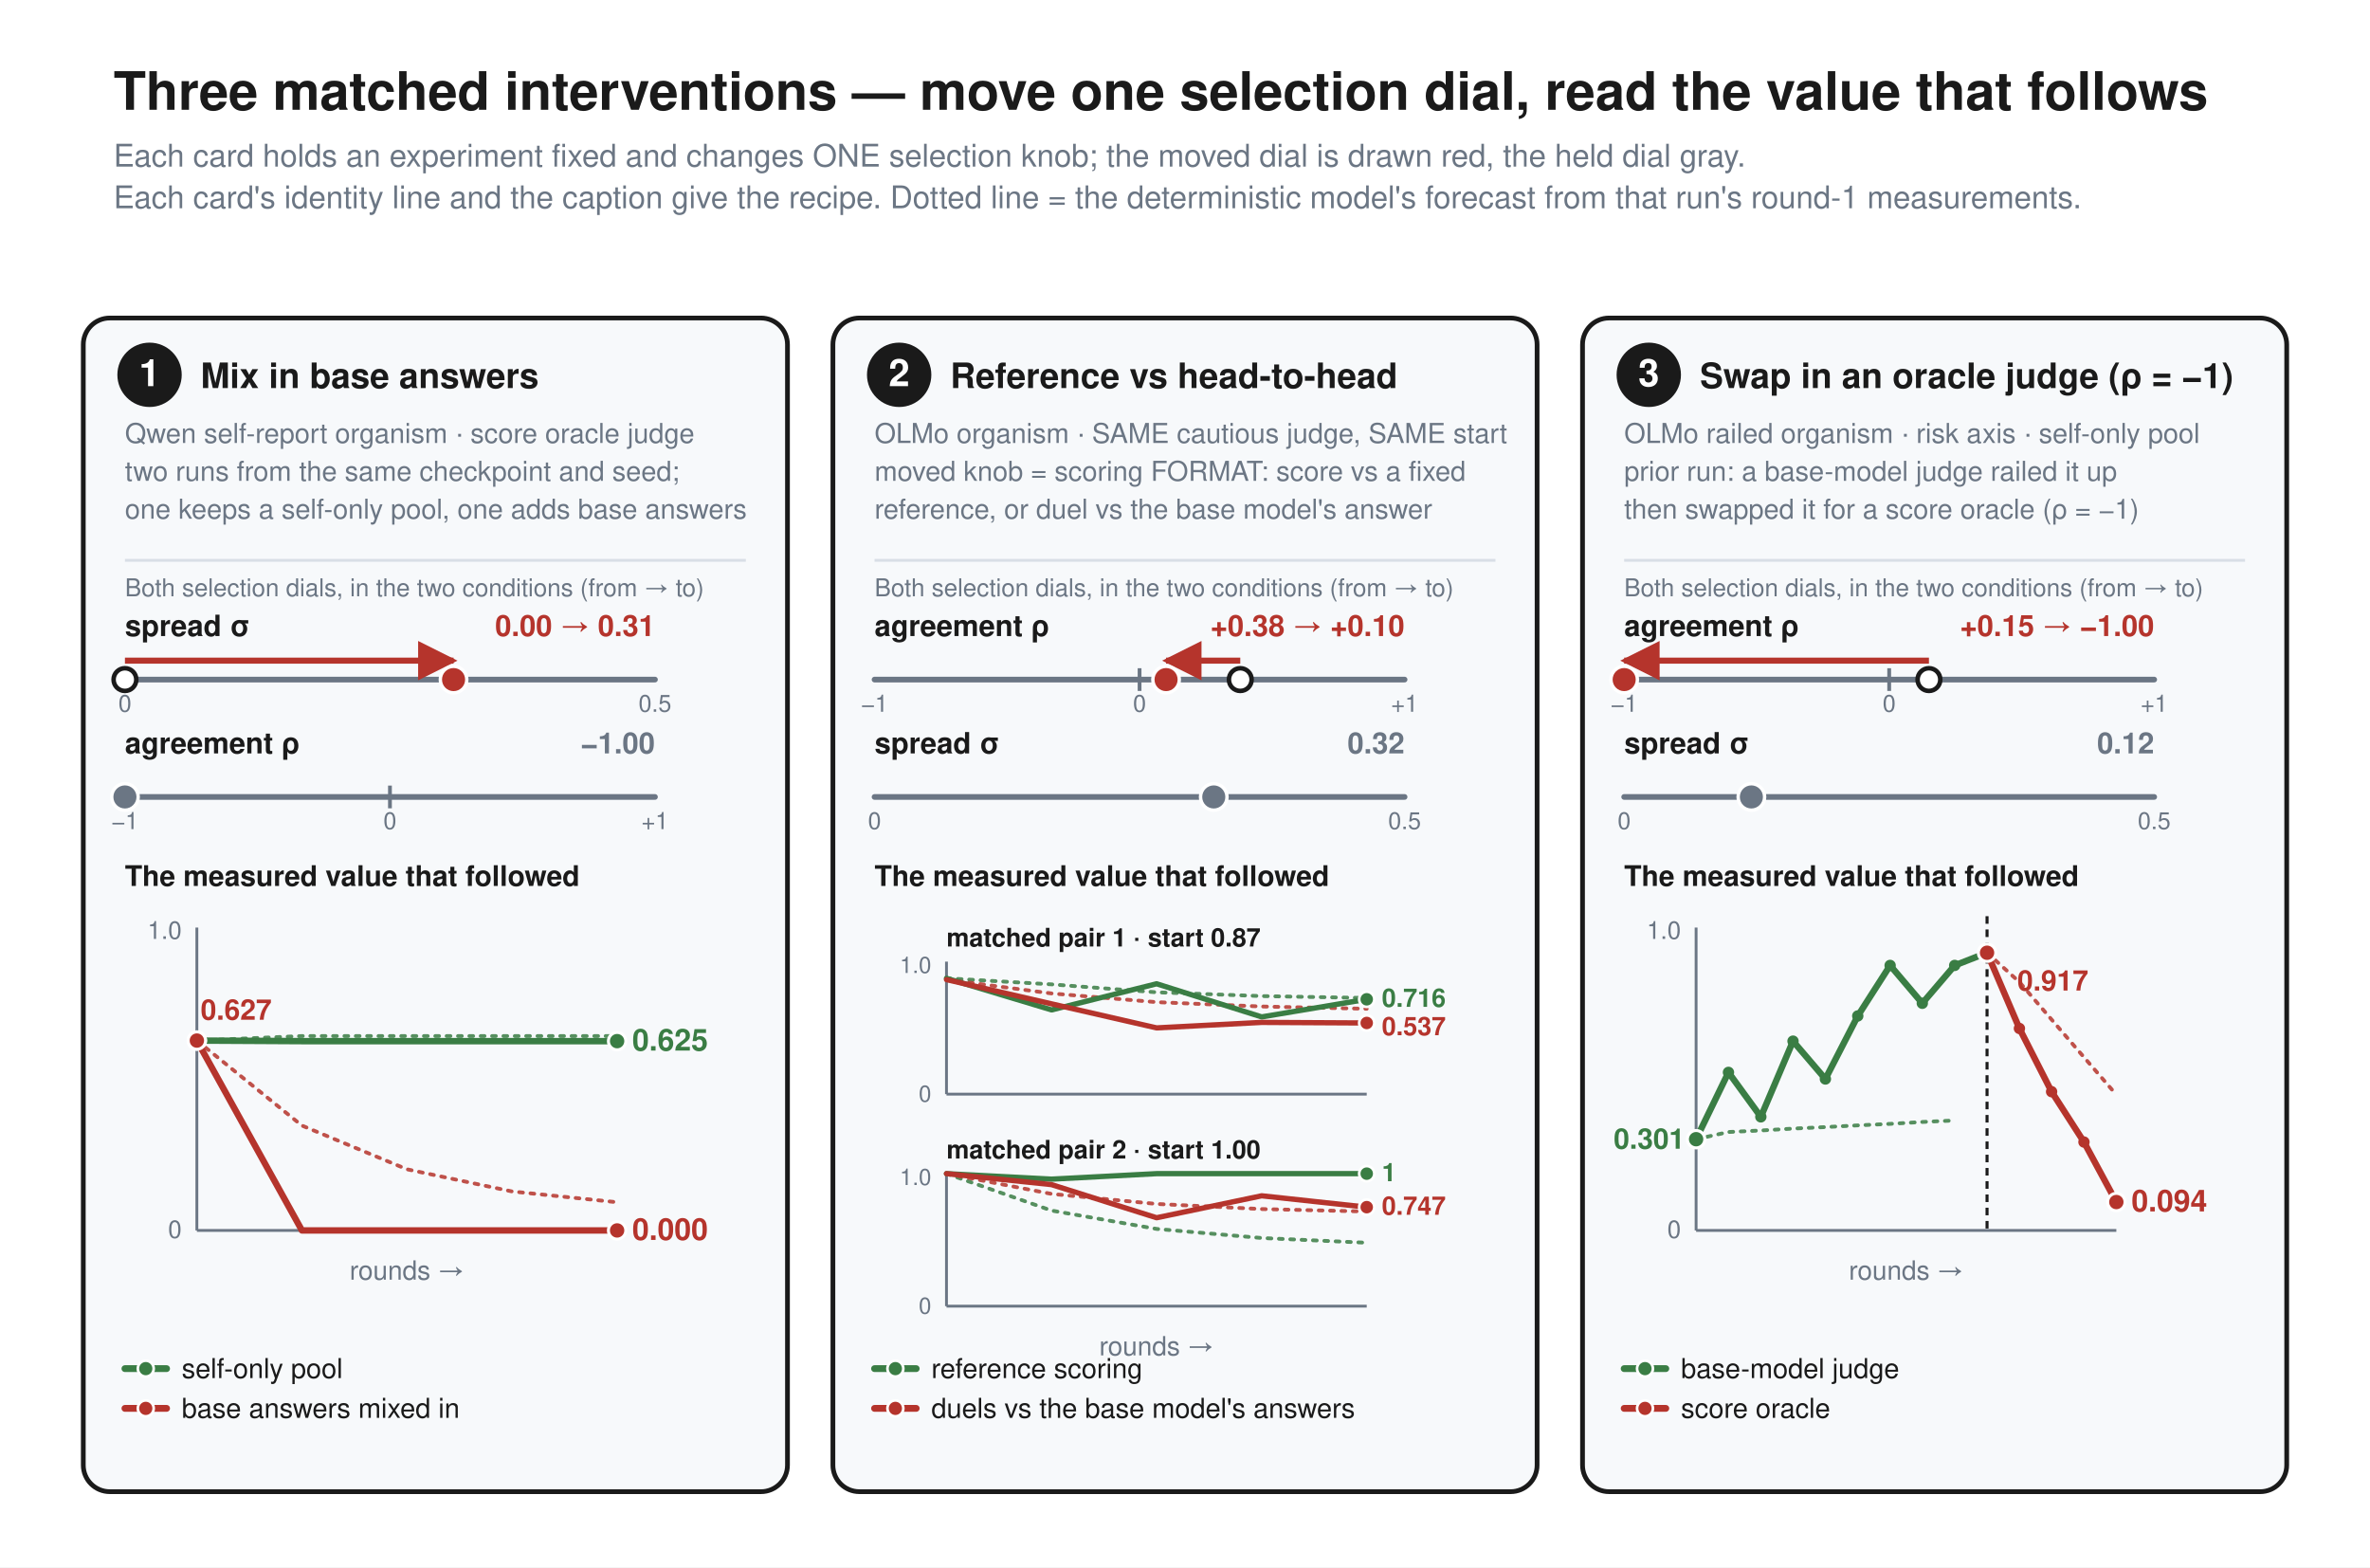
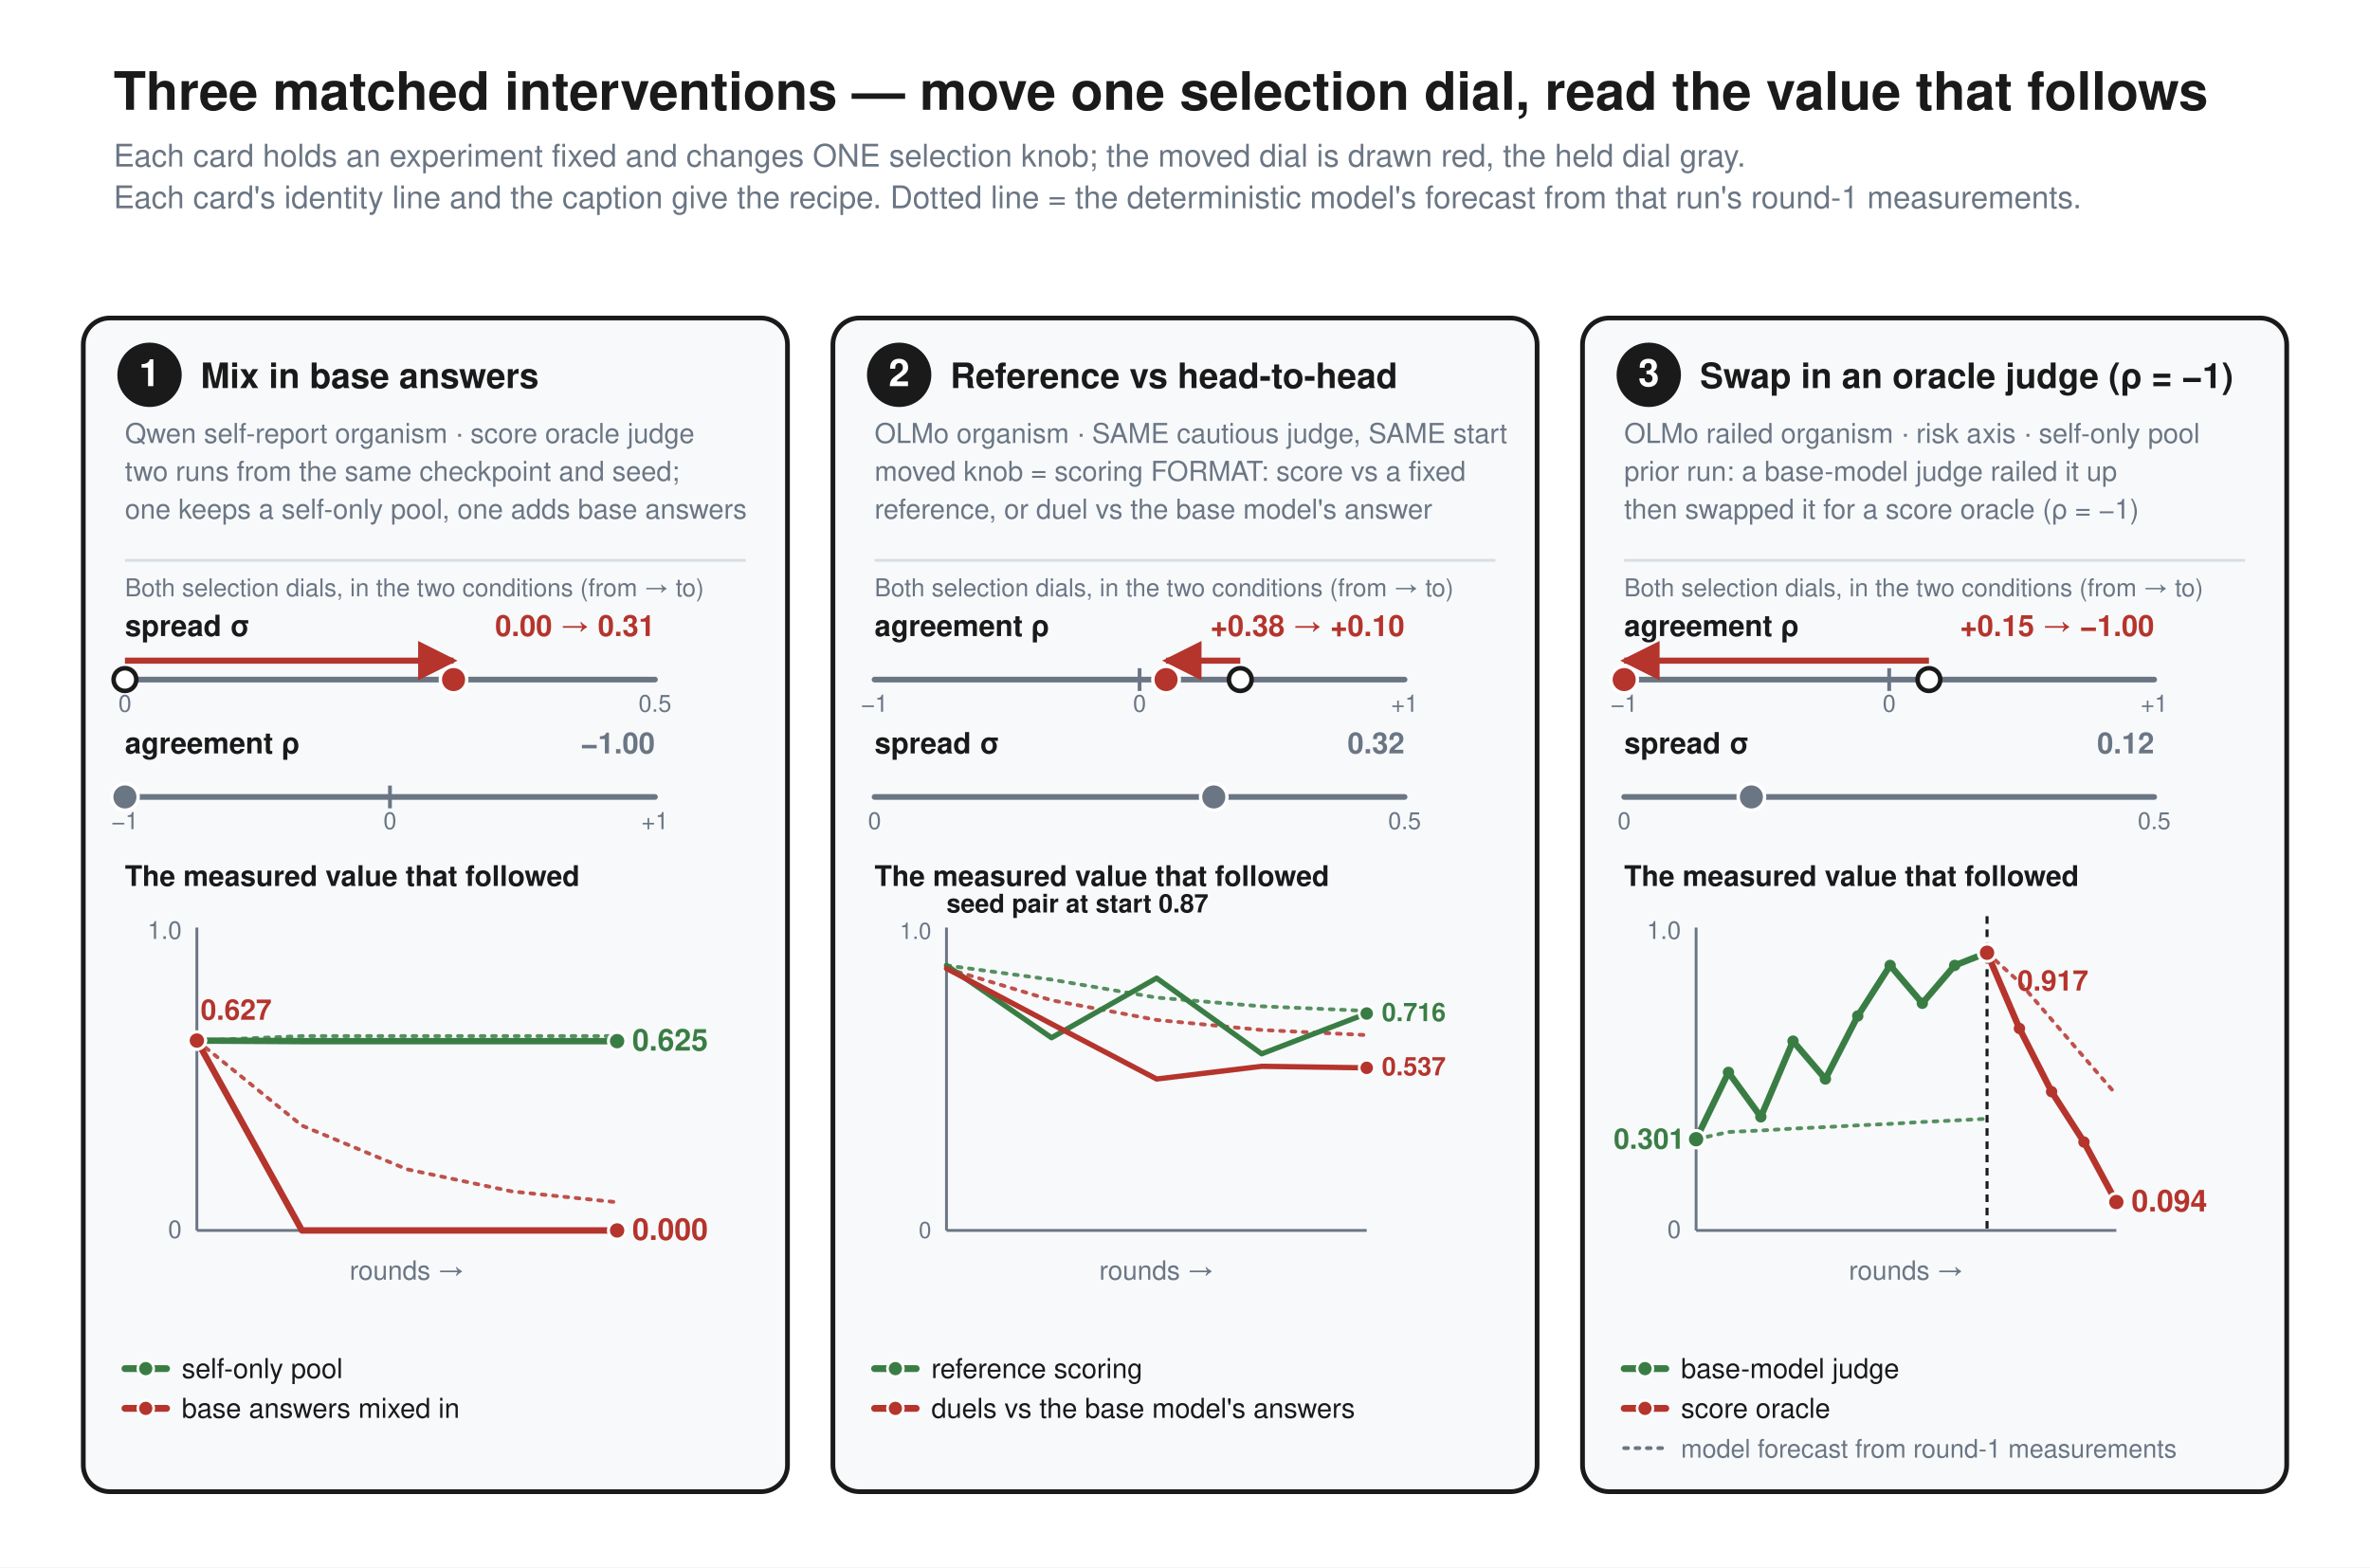
<svg xmlns="http://www.w3.org/2000/svg" viewBox="0 0 1252 828" font-family="Helvetica, Arial, sans-serif">
  <rect width="1252" height="828" fill="white" />
  <defs>
    <marker id="arr" viewBox="0 0 10 10" refX="9" refY="5" markerWidth="6" markerHeight="6" orient="auto-start-reverse">
      <path d="M 0 0 L 10 5 L 0 10 z" fill="#1a1a1a" />
    </marker>
    <marker id="arrR" viewBox="0 0 10 10" refX="9" refY="5" markerWidth="6.5" markerHeight="6.5" orient="auto-start-reverse">
      <path d="M 0 0 L 10 5 L 0 10 z" fill="#b5342c" />
    </marker>
    <marker id="arrK" viewBox="0 0 10 10" refX="9" refY="5" markerWidth="6.5" markerHeight="6.5" orient="auto-start-reverse">
      <path d="M 0 0 L 10 5 L 0 10 z" fill="#1a1a1a" />
    </marker>
    <marker id="arrG" viewBox="0 0 10 10" refX="9" refY="5" markerWidth="6" markerHeight="6" orient="auto-start-reverse">
      <path d="M 0 0 L 10 5 L 0 10 z" fill="#6b7684" />
    </marker>
  </defs>
  <text x="60" y="58" font-family="Helvetica, Arial, sans-serif" font-size="28" fill="#1a1a1a" font-weight="bold" text-anchor="start">Three matched interventions — move one selection dial, read the value that follows</text>
  <text x="60" y="88" font-family="Helvetica, Arial, sans-serif" font-size="16.5" fill="#6b7684" font-weight="normal" text-anchor="start">Each card holds an experiment fixed and changes ONE selection knob; the moved dial is drawn red, the held dial gray.</text>
  <text x="60" y="110" font-family="Helvetica, Arial, sans-serif" font-size="16.5" fill="#6b7684" font-weight="normal" text-anchor="start">Each card's identity line and the caption give the recipe. Dotted line = the deterministic model's forecast from that run's round-1 measurements.</text>
  <rect x="44" y="168" width="372" height="620" rx="14" fill="#f7f9fb" stroke="#1a1a1a" stroke-width="2.5" />
  <circle cx="79" cy="198" r="17" fill="#1a1a1a" />
  <text x="79" y="204" font-family="Helvetica, Arial, sans-serif" font-size="20" fill="white" font-weight="bold" text-anchor="middle">1</text>
  <text x="106" y="205" font-family="Helvetica, Arial, sans-serif" font-size="18.5" fill="#1a1a1a" font-weight="bold" text-anchor="start">Mix in base answers</text>
  <text x="66" y="234" font-family="Helvetica, Arial, sans-serif" font-size="14.5" fill="#6b7684" font-weight="normal" text-anchor="start">Qwen self-report organism · score oracle judge</text>
  <text x="66" y="254" font-family="Helvetica, Arial, sans-serif" font-size="14.5" fill="#6b7684" font-weight="normal" text-anchor="start">two runs from the same checkpoint and seed;</text>
  <text x="66" y="274" font-family="Helvetica, Arial, sans-serif" font-size="14.5" fill="#6b7684" font-weight="normal" text-anchor="start">one keeps a self-only pool, one adds base answers</text>
  <line x1="66" y1="296" x2="394" y2="296" stroke="#d8dee6" stroke-width="1.5" />
  <text x="66" y="315" font-family="Helvetica, Arial, sans-serif" font-size="13" fill="#6b7684" font-weight="normal" text-anchor="start">Both selection dials, in the two conditions (from → to)</text>
  <text x="66" y="336" font-family="Helvetica, Arial, sans-serif" font-size="15.5" fill="#1a1a1a" font-weight="bold" text-anchor="start">spread σ</text>
  <text x="346" y="336" font-family="Helvetica, Arial, sans-serif" font-size="15.5" fill="#b5342c" font-weight="bold" text-anchor="end">0.00 → 0.31</text>
  <line x1="66" y1="359" x2="346" y2="359" stroke="#6b7684" stroke-width="3" stroke-linecap="round" />
  <text x="66" y="376" font-family="Helvetica, Arial, sans-serif" font-size="12.5" fill="#6b7684" font-weight="normal" text-anchor="middle">0</text>
  <text x="346" y="376" font-family="Helvetica, Arial, sans-serif" font-size="12.5" fill="#6b7684" font-weight="normal" text-anchor="middle">0.5</text>
  <line x1="66.0" y1="349" x2="239.6" y2="349" stroke="#b5342c" stroke-width="3.2" marker-end="url(#arrR)" />
  <circle cx="66.0" cy="359" r="6" fill="white" stroke="#1a1a1a" stroke-width="2.4" />
  <circle cx="239.6" cy="359" r="7" fill="#b5342c" stroke="white" stroke-width="1.8" />
  <text x="66" y="398" font-family="Helvetica, Arial, sans-serif" font-size="15.5" fill="#1a1a1a" font-weight="bold" text-anchor="start">agreement ρ</text>
  <text x="346" y="398" font-family="Helvetica, Arial, sans-serif" font-size="15.5" fill="#6b7684" font-weight="bold" text-anchor="end">−1.00</text>
  <line x1="66" y1="421" x2="346" y2="421" stroke="#6b7684" stroke-width="3" stroke-linecap="round" />
  <line x1="206.0" y1="415" x2="206.0" y2="427" stroke="#6b7684" stroke-width="2" />
  <text x="66" y="438" font-family="Helvetica, Arial, sans-serif" font-size="12.5" fill="#6b7684" font-weight="normal" text-anchor="middle">−1</text>
  <text x="206.0" y="438" font-family="Helvetica, Arial, sans-serif" font-size="12.5" fill="#6b7684" font-weight="normal" text-anchor="middle">0</text>
  <text x="346" y="438" font-family="Helvetica, Arial, sans-serif" font-size="12.5" fill="#6b7684" font-weight="normal" text-anchor="middle">+1</text>
  <circle cx="66.0" cy="421" r="7" fill="#6b7684" stroke="white" stroke-width="1.8" />
  <text x="66" y="468" font-family="Helvetica, Arial, sans-serif" font-size="15" fill="#1a1a1a" font-weight="bold" text-anchor="start">The measured value that followed</text>
  <polyline points="104.0,549.7 159.5,547.3 215.0,547.3 270.5,547.3 326.0,547.3" fill="none" stroke="#3a7d44" stroke-width="2" stroke-dasharray="2 4" stroke-linecap="round" stroke-opacity="0.85" />
  <polyline points="104.0,549.7 159.5,594.6 215.0,617.7 270.5,629.4 326.0,635.1" fill="none" stroke="#b5342c" stroke-width="2" stroke-dasharray="2 4" stroke-linecap="round" stroke-opacity="0.85" />
  <line x1="104" y1="650" x2="326" y2="650" stroke="#6b7684" stroke-width="1.5" />
  <line x1="104" y1="490" x2="104" y2="650" stroke="#6b7684" stroke-width="1.5" />
  <text x="96" y="496" font-family="Helvetica, Arial, sans-serif" font-size="13" fill="#6b7684" font-weight="normal" text-anchor="end">1.0</text>
  <text x="96" y="654" font-family="Helvetica, Arial, sans-serif" font-size="13" fill="#6b7684" font-weight="normal" text-anchor="end">0</text>
  <polyline points="104.0,549.7 159.5,550.0 215.0,550.0 270.5,550.0 326.0,550.0" fill="none" stroke="#3a7d44" stroke-width="3.4" stroke-linejoin="round" stroke-linecap="round" />
  <circle cx="104.0" cy="549.7" r="4.6" fill="#3a7d44" stroke="white" stroke-width="1.6" />
  <circle cx="326.0" cy="550.0" r="4.6" fill="#3a7d44" stroke="white" stroke-width="1.6" />
  <text x="334.0" y="555.0" font-family="Helvetica, Arial, sans-serif" font-size="16" fill="#3a7d44" font-weight="bold" text-anchor="start">0.625</text>
  <polyline points="104.0,549.7 159.5,650.0 215.0,650.0 270.5,650.0 326.0,650.0" fill="none" stroke="#b5342c" stroke-width="3.4" stroke-linejoin="round" stroke-linecap="round" />
  <circle cx="104.0" cy="549.7" r="4.6" fill="#b5342c" stroke="white" stroke-width="1.6" />
  <circle cx="326.0" cy="650.0" r="4.6" fill="#b5342c" stroke="white" stroke-width="1.6" />
  <text x="106.0" y="538.68" font-family="Helvetica, Arial, sans-serif" font-size="15" fill="#b5342c" font-weight="bold" text-anchor="start">0.627</text>
  <text x="334.0" y="655.0" font-family="Helvetica, Arial, sans-serif" font-size="16" fill="#b5342c" font-weight="bold" text-anchor="start">0.000</text>
  <text x="215.0" y="676" font-family="Helvetica, Arial, sans-serif" font-size="14" fill="#6b7684" font-weight="normal" text-anchor="middle">rounds →</text>
  <line x1="66" y1="723" x2="88" y2="723" stroke="#3a7d44" stroke-width="3.6" stroke-linecap="round" />
  <circle cx="77" cy="723" r="4.2" fill="#3a7d44" stroke="white" stroke-width="1.4" />
  <text x="96" y="728" font-family="Helvetica, Arial, sans-serif" font-size="14.5" fill="#1a1a1a" font-weight="normal" text-anchor="start">self-only pool</text>
  <line x1="66" y1="744" x2="88" y2="744" stroke="#b5342c" stroke-width="3.6" stroke-linecap="round" />
  <circle cx="77" cy="744" r="4.2" fill="#b5342c" stroke="white" stroke-width="1.4" />
  <text x="96" y="749" font-family="Helvetica, Arial, sans-serif" font-size="14.5" fill="#1a1a1a" font-weight="normal" text-anchor="start">base answers mixed in</text>
  <rect x="440" y="168" width="372" height="620" rx="14" fill="#f7f9fb" stroke="#1a1a1a" stroke-width="2.5" />
  <circle cx="475" cy="198" r="17" fill="#1a1a1a" />
  <text x="475" y="204" font-family="Helvetica, Arial, sans-serif" font-size="20" fill="white" font-weight="bold" text-anchor="middle">2</text>
  <text x="502" y="205" font-family="Helvetica, Arial, sans-serif" font-size="18.5" fill="#1a1a1a" font-weight="bold" text-anchor="start">Reference vs head-to-head</text>
  <text x="462" y="234" font-family="Helvetica, Arial, sans-serif" font-size="14.5" fill="#6b7684" font-weight="normal" text-anchor="start">OLMo organism · SAME cautious judge, SAME start</text>
  <text x="462" y="254" font-family="Helvetica, Arial, sans-serif" font-size="14.5" fill="#6b7684" font-weight="normal" text-anchor="start">moved knob = scoring FORMAT: score vs a fixed</text>
  <text x="462" y="274" font-family="Helvetica, Arial, sans-serif" font-size="14.5" fill="#6b7684" font-weight="normal" text-anchor="start">reference, or duel vs the base model's answer</text>
  <line x1="462" y1="296" x2="790" y2="296" stroke="#d8dee6" stroke-width="1.5" />
  <text x="462" y="315" font-family="Helvetica, Arial, sans-serif" font-size="13" fill="#6b7684" font-weight="normal" text-anchor="start">Both selection dials, in the two conditions (from → to)</text>
  <text x="462" y="336" font-family="Helvetica, Arial, sans-serif" font-size="15.5" fill="#1a1a1a" font-weight="bold" text-anchor="start">agreement ρ</text>
  <text x="742" y="336" font-family="Helvetica, Arial, sans-serif" font-size="15.5" fill="#b5342c" font-weight="bold" text-anchor="end">+0.38 → +0.10</text>
  <line x1="462" y1="359" x2="742" y2="359" stroke="#6b7684" stroke-width="3" stroke-linecap="round" />
  <line x1="602.0" y1="353" x2="602.0" y2="365" stroke="#6b7684" stroke-width="2" />
  <text x="462" y="376" font-family="Helvetica, Arial, sans-serif" font-size="12.5" fill="#6b7684" font-weight="normal" text-anchor="middle">−1</text>
  <text x="602.0" y="376" font-family="Helvetica, Arial, sans-serif" font-size="12.5" fill="#6b7684" font-weight="normal" text-anchor="middle">0</text>
  <text x="742" y="376" font-family="Helvetica, Arial, sans-serif" font-size="12.5" fill="#6b7684" font-weight="normal" text-anchor="middle">+1</text>
  <line x1="655.2" y1="349" x2="616.0" y2="349" stroke="#b5342c" stroke-width="3.2" marker-end="url(#arrR)" />
  <circle cx="655.2" cy="359" r="6" fill="white" stroke="#1a1a1a" stroke-width="2.4" />
  <circle cx="616.0" cy="359" r="7" fill="#b5342c" stroke="white" stroke-width="1.8" />
  <text x="462" y="398" font-family="Helvetica, Arial, sans-serif" font-size="15.5" fill="#1a1a1a" font-weight="bold" text-anchor="start">spread σ</text>
  <text x="742" y="398" font-family="Helvetica, Arial, sans-serif" font-size="15.5" fill="#6b7684" font-weight="bold" text-anchor="end">0.32</text>
  <line x1="462" y1="421" x2="742" y2="421" stroke="#6b7684" stroke-width="3" stroke-linecap="round" />
  <text x="462" y="438" font-family="Helvetica, Arial, sans-serif" font-size="12.5" fill="#6b7684" font-weight="normal" text-anchor="middle">0</text>
  <text x="742" y="438" font-family="Helvetica, Arial, sans-serif" font-size="12.5" fill="#6b7684" font-weight="normal" text-anchor="middle">0.5</text>
  <circle cx="641.2" cy="421" r="7" fill="#6b7684" stroke="white" stroke-width="1.8" />
  <text x="462" y="468" font-family="Helvetica, Arial, sans-serif" font-size="15" fill="#1a1a1a" font-weight="bold" text-anchor="start">The measured value that followed</text>
-   <text x="500" y="500" font-family="Helvetica, Arial, sans-serif" font-size="13.5" fill="#1a1a1a" font-weight="bold" text-anchor="start">matched pair 1 · start 0.87</text>
-   <line x1="500" y1="578" x2="722" y2="578" stroke="#6b7684" stroke-width="1.5" />
-   <line x1="500" y1="508" x2="500" y2="578" stroke="#6b7684" stroke-width="1.5" />
-   <text x="492" y="514" font-family="Helvetica, Arial, sans-serif" font-size="12" fill="#6b7684" font-weight="normal" text-anchor="end">1.0</text>
-   <text x="492" y="582" font-family="Helvetica, Arial, sans-serif" font-size="12" fill="#6b7684" font-weight="normal" text-anchor="end">0</text>
-   <polyline points="500.0,516.8 555.5,520.0 611.0,524.2 666.5,526.2 722.0,527.2" fill="none" stroke="#3a7d44" stroke-width="2" stroke-dasharray="2 4" stroke-linecap="round" stroke-opacity="0.85" />
-   <polyline points="500.0,517.5 555.5,524.8 611.0,529.4 666.5,531.7 722.0,532.9" fill="none" stroke="#b5342c" stroke-width="2" stroke-dasharray="2 4" stroke-linecap="round" stroke-opacity="0.85" />
-   <polyline points="500.0,516.8 555.5,533.5 611.0,519.7 666.5,537.2 722.0,527.9" fill="none" stroke="#3a7d44" stroke-width="2.8" stroke-linejoin="round" stroke-linecap="round" />
-   <circle cx="722.0" cy="527.9" r="4" fill="#3a7d44" stroke="white" stroke-width="1.4" />
-   <polyline points="500.0,517.5 555.5,530.3 611.0,543.0 666.5,540.1 722.0,540.4" fill="none" stroke="#b5342c" stroke-width="2.8" stroke-linejoin="round" stroke-linecap="round" />
-   <circle cx="722.0" cy="540.4" r="4" fill="#b5342c" stroke="white" stroke-width="1.4" />
-   <text x="730.0" y="531.88" font-family="Helvetica, Arial, sans-serif" font-size="13.5" fill="#3a7d44" font-weight="bold" text-anchor="start">0.716</text>
-   <text x="730.0" y="546.88" font-family="Helvetica, Arial, sans-serif" font-size="13.5" fill="#b5342c" font-weight="bold" text-anchor="start">0.537</text>
-   <text x="500" y="612" font-family="Helvetica, Arial, sans-serif" font-size="13.5" fill="#1a1a1a" font-weight="bold" text-anchor="start">matched pair 2 · start 1.00</text>
-   <line x1="500" y1="690" x2="722" y2="690" stroke="#6b7684" stroke-width="1.5" />
-   <line x1="500" y1="620" x2="500" y2="690" stroke="#6b7684" stroke-width="1.5" />
-   <text x="492" y="626" font-family="Helvetica, Arial, sans-serif" font-size="12" fill="#6b7684" font-weight="normal" text-anchor="end">1.0</text>
-   <text x="492" y="694" font-family="Helvetica, Arial, sans-serif" font-size="12" fill="#6b7684" font-weight="normal" text-anchor="end">0</text>
-   <polyline points="500.0,620.0 555.5,639.5 611.0,649.2 666.5,654.0 722.0,656.5" fill="none" stroke="#3a7d44" stroke-width="2" stroke-dasharray="2 4" stroke-linecap="round" stroke-opacity="0.85" />
-   <polyline points="500.0,620.0 555.5,630.7 611.0,636.0 666.5,638.7 722.0,640.0" fill="none" stroke="#b5342c" stroke-width="2" stroke-dasharray="2 4" stroke-linecap="round" stroke-opacity="0.85" />
-   <polyline points="500.0,620.0 555.5,622.9 611.0,620.0 666.5,620.0 722.0,620.0" fill="none" stroke="#3a7d44" stroke-width="2.8" stroke-linejoin="round" stroke-linecap="round" />
-   <circle cx="722.0" cy="620.0" r="4" fill="#3a7d44" stroke="white" stroke-width="1.4" />
-   <polyline points="500.0,620.0 555.5,625.8 611.0,643.3 666.5,631.7 722.0,637.7" fill="none" stroke="#b5342c" stroke-width="2.8" stroke-linejoin="round" stroke-linecap="round" />
-   <circle cx="722.0" cy="637.7" r="4" fill="#b5342c" stroke="white" stroke-width="1.4" />
-   <text x="730.0" y="624.0" font-family="Helvetica, Arial, sans-serif" font-size="13.5" fill="#3a7d44" font-weight="bold" text-anchor="start">1</text>
-   <text x="730.0" y="641.71" font-family="Helvetica, Arial, sans-serif" font-size="13.5" fill="#b5342c" font-weight="bold" text-anchor="start">0.747</text>
-   <text x="611.0" y="716" font-family="Helvetica, Arial, sans-serif" font-size="14" fill="#6b7684" font-weight="normal" text-anchor="middle">rounds →</text>
+   <text x="500" y="482" font-family="Helvetica, Arial, sans-serif" font-size="13.5" fill="#1a1a1a" font-weight="bold" text-anchor="start">seed pair at start 0.87</text>
+   <line x1="500" y1="650" x2="722" y2="650" stroke="#6b7684" stroke-width="1.5" />
+   <line x1="500" y1="490" x2="500" y2="650" stroke="#6b7684" stroke-width="1.5" />
+   <text x="492" y="496" font-family="Helvetica, Arial, sans-serif" font-size="12" fill="#6b7684" font-weight="normal" text-anchor="end">1.0</text>
+   <text x="492" y="654" font-family="Helvetica, Arial, sans-serif" font-size="12" fill="#6b7684" font-weight="normal" text-anchor="end">0</text>
+   <polyline points="500.0,510.0 555.5,517.5 611.0,527.0 666.5,531.6 722.0,534.0" fill="none" stroke="#3a7d44" stroke-width="2" stroke-dasharray="2 4" stroke-linecap="round" stroke-opacity="0.85" />
+   <polyline points="500.0,511.6 555.5,528.4 611.0,538.8 666.5,544.1 722.0,546.8" fill="none" stroke="#b5342c" stroke-width="2" stroke-dasharray="2 4" stroke-linecap="round" stroke-opacity="0.85" />
+   <polyline points="500.0,510.0 555.5,548.2 611.0,516.7 666.5,556.7 722.0,535.4" fill="none" stroke="#3a7d44" stroke-width="2.8" stroke-linejoin="round" stroke-linecap="round" />
+   <circle cx="722.0" cy="535.4" r="4" fill="#3a7d44" stroke="white" stroke-width="1.4" />
+   <polyline points="500.0,511.6 555.5,540.9 611.0,570.0 666.5,563.3 722.0,564.1" fill="none" stroke="#b5342c" stroke-width="2.8" stroke-linejoin="round" stroke-linecap="round" />
+   <circle cx="722.0" cy="564.1" r="4" fill="#b5342c" stroke="white" stroke-width="1.4" />
+   <text x="730.0" y="539.44" font-family="Helvetica, Arial, sans-serif" font-size="13.5" fill="#3a7d44" font-weight="bold" text-anchor="start">0.716</text>
+   <text x="730.0" y="568.08" font-family="Helvetica, Arial, sans-serif" font-size="13.5" fill="#b5342c" font-weight="bold" text-anchor="start">0.537</text>
+   <text x="611.0" y="676" font-family="Helvetica, Arial, sans-serif" font-size="14" fill="#6b7684" font-weight="normal" text-anchor="middle">rounds →</text>
  <line x1="462" y1="723" x2="484" y2="723" stroke="#3a7d44" stroke-width="3.6" stroke-linecap="round" />
  <circle cx="473" cy="723" r="4.2" fill="#3a7d44" stroke="white" stroke-width="1.4" />
  <text x="492" y="728" font-family="Helvetica, Arial, sans-serif" font-size="14.5" fill="#1a1a1a" font-weight="normal" text-anchor="start">reference scoring</text>
  <line x1="462" y1="744" x2="484" y2="744" stroke="#b5342c" stroke-width="3.6" stroke-linecap="round" />
  <circle cx="473" cy="744" r="4.2" fill="#b5342c" stroke="white" stroke-width="1.4" />
  <text x="492" y="749" font-family="Helvetica, Arial, sans-serif" font-size="14.5" fill="#1a1a1a" font-weight="normal" text-anchor="start">duels vs the base model's answers</text>
  <rect x="836" y="168" width="372" height="620" rx="14" fill="#f7f9fb" stroke="#1a1a1a" stroke-width="2.5" />
  <circle cx="871" cy="198" r="17" fill="#1a1a1a" />
  <text x="871" y="204" font-family="Helvetica, Arial, sans-serif" font-size="20" fill="white" font-weight="bold" text-anchor="middle">3</text>
  <text x="898" y="205" font-family="Helvetica, Arial, sans-serif" font-size="18.5" fill="#1a1a1a" font-weight="bold" text-anchor="start">Swap in an oracle judge (ρ = −1)</text>
  <text x="858" y="234" font-family="Helvetica, Arial, sans-serif" font-size="14.5" fill="#6b7684" font-weight="normal" text-anchor="start">OLMo railed organism · risk axis · self-only pool</text>
  <text x="858" y="254" font-family="Helvetica, Arial, sans-serif" font-size="14.5" fill="#6b7684" font-weight="normal" text-anchor="start">prior run: a base-model judge railed it up</text>
  <text x="858" y="274" font-family="Helvetica, Arial, sans-serif" font-size="14.5" fill="#6b7684" font-weight="normal" text-anchor="start">then swapped it for a score oracle (ρ = −1)</text>
  <line x1="858" y1="296" x2="1186" y2="296" stroke="#d8dee6" stroke-width="1.5" />
  <text x="858" y="315" font-family="Helvetica, Arial, sans-serif" font-size="13" fill="#6b7684" font-weight="normal" text-anchor="start">Both selection dials, in the two conditions (from → to)</text>
  <text x="858" y="336" font-family="Helvetica, Arial, sans-serif" font-size="15.5" fill="#1a1a1a" font-weight="bold" text-anchor="start">agreement ρ</text>
  <text x="1138" y="336" font-family="Helvetica, Arial, sans-serif" font-size="15.5" fill="#b5342c" font-weight="bold" text-anchor="end">+0.15 → −1.00</text>
  <line x1="858" y1="359" x2="1138" y2="359" stroke="#6b7684" stroke-width="3" stroke-linecap="round" />
  <line x1="998.0" y1="353" x2="998.0" y2="365" stroke="#6b7684" stroke-width="2" />
  <text x="858" y="376" font-family="Helvetica, Arial, sans-serif" font-size="12.5" fill="#6b7684" font-weight="normal" text-anchor="middle">−1</text>
  <text x="998.0" y="376" font-family="Helvetica, Arial, sans-serif" font-size="12.5" fill="#6b7684" font-weight="normal" text-anchor="middle">0</text>
  <text x="1138" y="376" font-family="Helvetica, Arial, sans-serif" font-size="12.5" fill="#6b7684" font-weight="normal" text-anchor="middle">+1</text>
  <line x1="1019.0" y1="349" x2="858.0" y2="349" stroke="#b5342c" stroke-width="3.2" marker-end="url(#arrR)" />
  <circle cx="1019.0" cy="359" r="6" fill="white" stroke="#1a1a1a" stroke-width="2.4" />
  <circle cx="858.0" cy="359" r="7" fill="#b5342c" stroke="white" stroke-width="1.8" />
  <text x="858" y="398" font-family="Helvetica, Arial, sans-serif" font-size="15.5" fill="#1a1a1a" font-weight="bold" text-anchor="start">spread σ</text>
  <text x="1138" y="398" font-family="Helvetica, Arial, sans-serif" font-size="15.5" fill="#6b7684" font-weight="bold" text-anchor="end">0.12</text>
  <line x1="858" y1="421" x2="1138" y2="421" stroke="#6b7684" stroke-width="3" stroke-linecap="round" />
  <text x="858" y="438" font-family="Helvetica, Arial, sans-serif" font-size="12.5" fill="#6b7684" font-weight="normal" text-anchor="middle">0</text>
  <text x="1138" y="438" font-family="Helvetica, Arial, sans-serif" font-size="12.5" fill="#6b7684" font-weight="normal" text-anchor="middle">0.5</text>
  <circle cx="925.2" cy="421" r="7" fill="#6b7684" stroke="white" stroke-width="1.8" />
  <text x="858" y="468" font-family="Helvetica, Arial, sans-serif" font-size="15" fill="#1a1a1a" font-weight="bold" text-anchor="start">The measured value that followed</text>
  <line x1="896" y1="650" x2="1118" y2="650" stroke="#6b7684" stroke-width="1.5" />
  <line x1="896" y1="490" x2="896" y2="650" stroke="#6b7684" stroke-width="1.5" />
  <text x="888" y="496" font-family="Helvetica, Arial, sans-serif" font-size="13" fill="#6b7684" font-weight="normal" text-anchor="end">1.0</text>
  <text x="888" y="654" font-family="Helvetica, Arial, sans-serif" font-size="13" fill="#6b7684" font-weight="normal" text-anchor="end">0</text>
-   <polyline points="896.0,601.8 913.1,598.0 930.2,597.2 947.2,596.2 964.3,595.4 981.4,594.5 998.5,593.7 1015.5,592.7 1032.6,591.9" fill="none" stroke="#3a7d44" stroke-width="2" stroke-dasharray="2 4" stroke-linecap="round" stroke-opacity="0.85" />
+   <polyline points="896.0,601.8 913.1,598.0 930.2,597.2 947.2,596.2 964.3,595.4 981.4,594.5 998.5,593.7 1015.5,592.7 1032.6,591.9 1049.7,591.0" fill="none" stroke="#3a7d44" stroke-width="2" stroke-dasharray="2 4" stroke-linecap="round" stroke-opacity="0.85" />
  <polyline points="1049.7,503.3 1066.8,518.8 1083.8,538.6 1100.9,558.5 1118.0,578.3" fill="none" stroke="#b5342c" stroke-width="2" stroke-dasharray="2 4" stroke-linecap="round" stroke-opacity="0.85" />
  <line x1="1049.7" y1="484" x2="1049.7" y2="650" stroke="#1a1a1a" stroke-width="1.6" stroke-dasharray="4 3" />
  <polyline points="896.0,601.8 913.1,566.5 930.2,590.0 947.2,550.0 964.3,570.0 981.4,536.7 998.5,510.0 1015.5,530.0 1032.6,510.0 1049.7,503.3" fill="none" stroke="#3a7d44" stroke-width="3.4" stroke-linejoin="round" stroke-linecap="round" />
  <polyline points="1049.7,503.3 1066.8,543.3 1083.8,576.7 1100.9,603.3 1118.0,635.0" fill="none" stroke="#b5342c" stroke-width="3.4" stroke-linejoin="round" stroke-linecap="round" />
  <circle cx="896.0" cy="601.8" r="3" fill="#3a7d44" />
  <circle cx="913.1" cy="566.5" r="3" fill="#3a7d44" />
  <circle cx="930.2" cy="590.0" r="3" fill="#3a7d44" />
  <circle cx="947.2" cy="550.0" r="3" fill="#3a7d44" />
  <circle cx="964.3" cy="570.0" r="3" fill="#3a7d44" />
  <circle cx="981.4" cy="536.7" r="3" fill="#3a7d44" />
  <circle cx="998.5" cy="510.0" r="3" fill="#3a7d44" />
  <circle cx="1015.5" cy="530.0" r="3" fill="#3a7d44" />
  <circle cx="1032.6" cy="510.0" r="3" fill="#3a7d44" />
  <circle cx="1049.7" cy="503.3" r="3" fill="#b5342c" />
  <circle cx="1066.8" cy="543.3" r="3" fill="#b5342c" />
  <circle cx="1083.8" cy="576.7" r="3" fill="#b5342c" />
  <circle cx="1100.9" cy="603.3" r="3" fill="#b5342c" />
  <circle cx="1118.0" cy="635.0" r="3" fill="#b5342c" />
  <circle cx="896.0" cy="601.8" r="4.6" fill="#3a7d44" stroke="white" stroke-width="1.6" />
  <circle cx="1049.7" cy="503.3" r="4.6" fill="#b5342c" stroke="white" stroke-width="1.6" />
  <circle cx="1118.0" cy="635.0" r="4.6" fill="#b5342c" stroke="white" stroke-width="1.6" />
  <text x="890.0" y="606.84" font-family="Helvetica, Arial, sans-serif" font-size="15" fill="#3a7d44" font-weight="bold" text-anchor="end">0.301</text>
  <text x="1065.692" y="523.28" font-family="Helvetica, Arial, sans-serif" font-size="15" fill="#b5342c" font-weight="bold" text-anchor="start">0.917</text>
  <text x="1126.0" y="639.96" font-family="Helvetica, Arial, sans-serif" font-size="16" fill="#b5342c" font-weight="bold" text-anchor="start">0.094</text>
  <text x="1007.0" y="676" font-family="Helvetica, Arial, sans-serif" font-size="14" fill="#6b7684" font-weight="normal" text-anchor="middle">rounds →</text>
  <line x1="858" y1="723" x2="880" y2="723" stroke="#3a7d44" stroke-width="3.6" stroke-linecap="round" />
  <circle cx="869" cy="723" r="4.2" fill="#3a7d44" stroke="white" stroke-width="1.4" />
  <text x="888" y="728" font-family="Helvetica, Arial, sans-serif" font-size="14.5" fill="#1a1a1a" font-weight="normal" text-anchor="start">base-model judge</text>
  <line x1="858" y1="744" x2="880" y2="744" stroke="#b5342c" stroke-width="3.6" stroke-linecap="round" />
  <circle cx="869" cy="744" r="4.2" fill="#b5342c" stroke="white" stroke-width="1.4" />
  <text x="888" y="749" font-family="Helvetica, Arial, sans-serif" font-size="14.5" fill="#1a1a1a" font-weight="normal" text-anchor="start">score oracle</text>
+   <line x1="858" y1="765" x2="880" y2="765" stroke="#6b7684" stroke-width="2" stroke-dasharray="2 4" stroke-linecap="round" />
+   <text x="888" y="770" font-family="Helvetica, Arial, sans-serif" font-size="13.5" fill="#6b7684" font-weight="normal" text-anchor="start">model forecast from round-1 measurements</text>
</svg>
